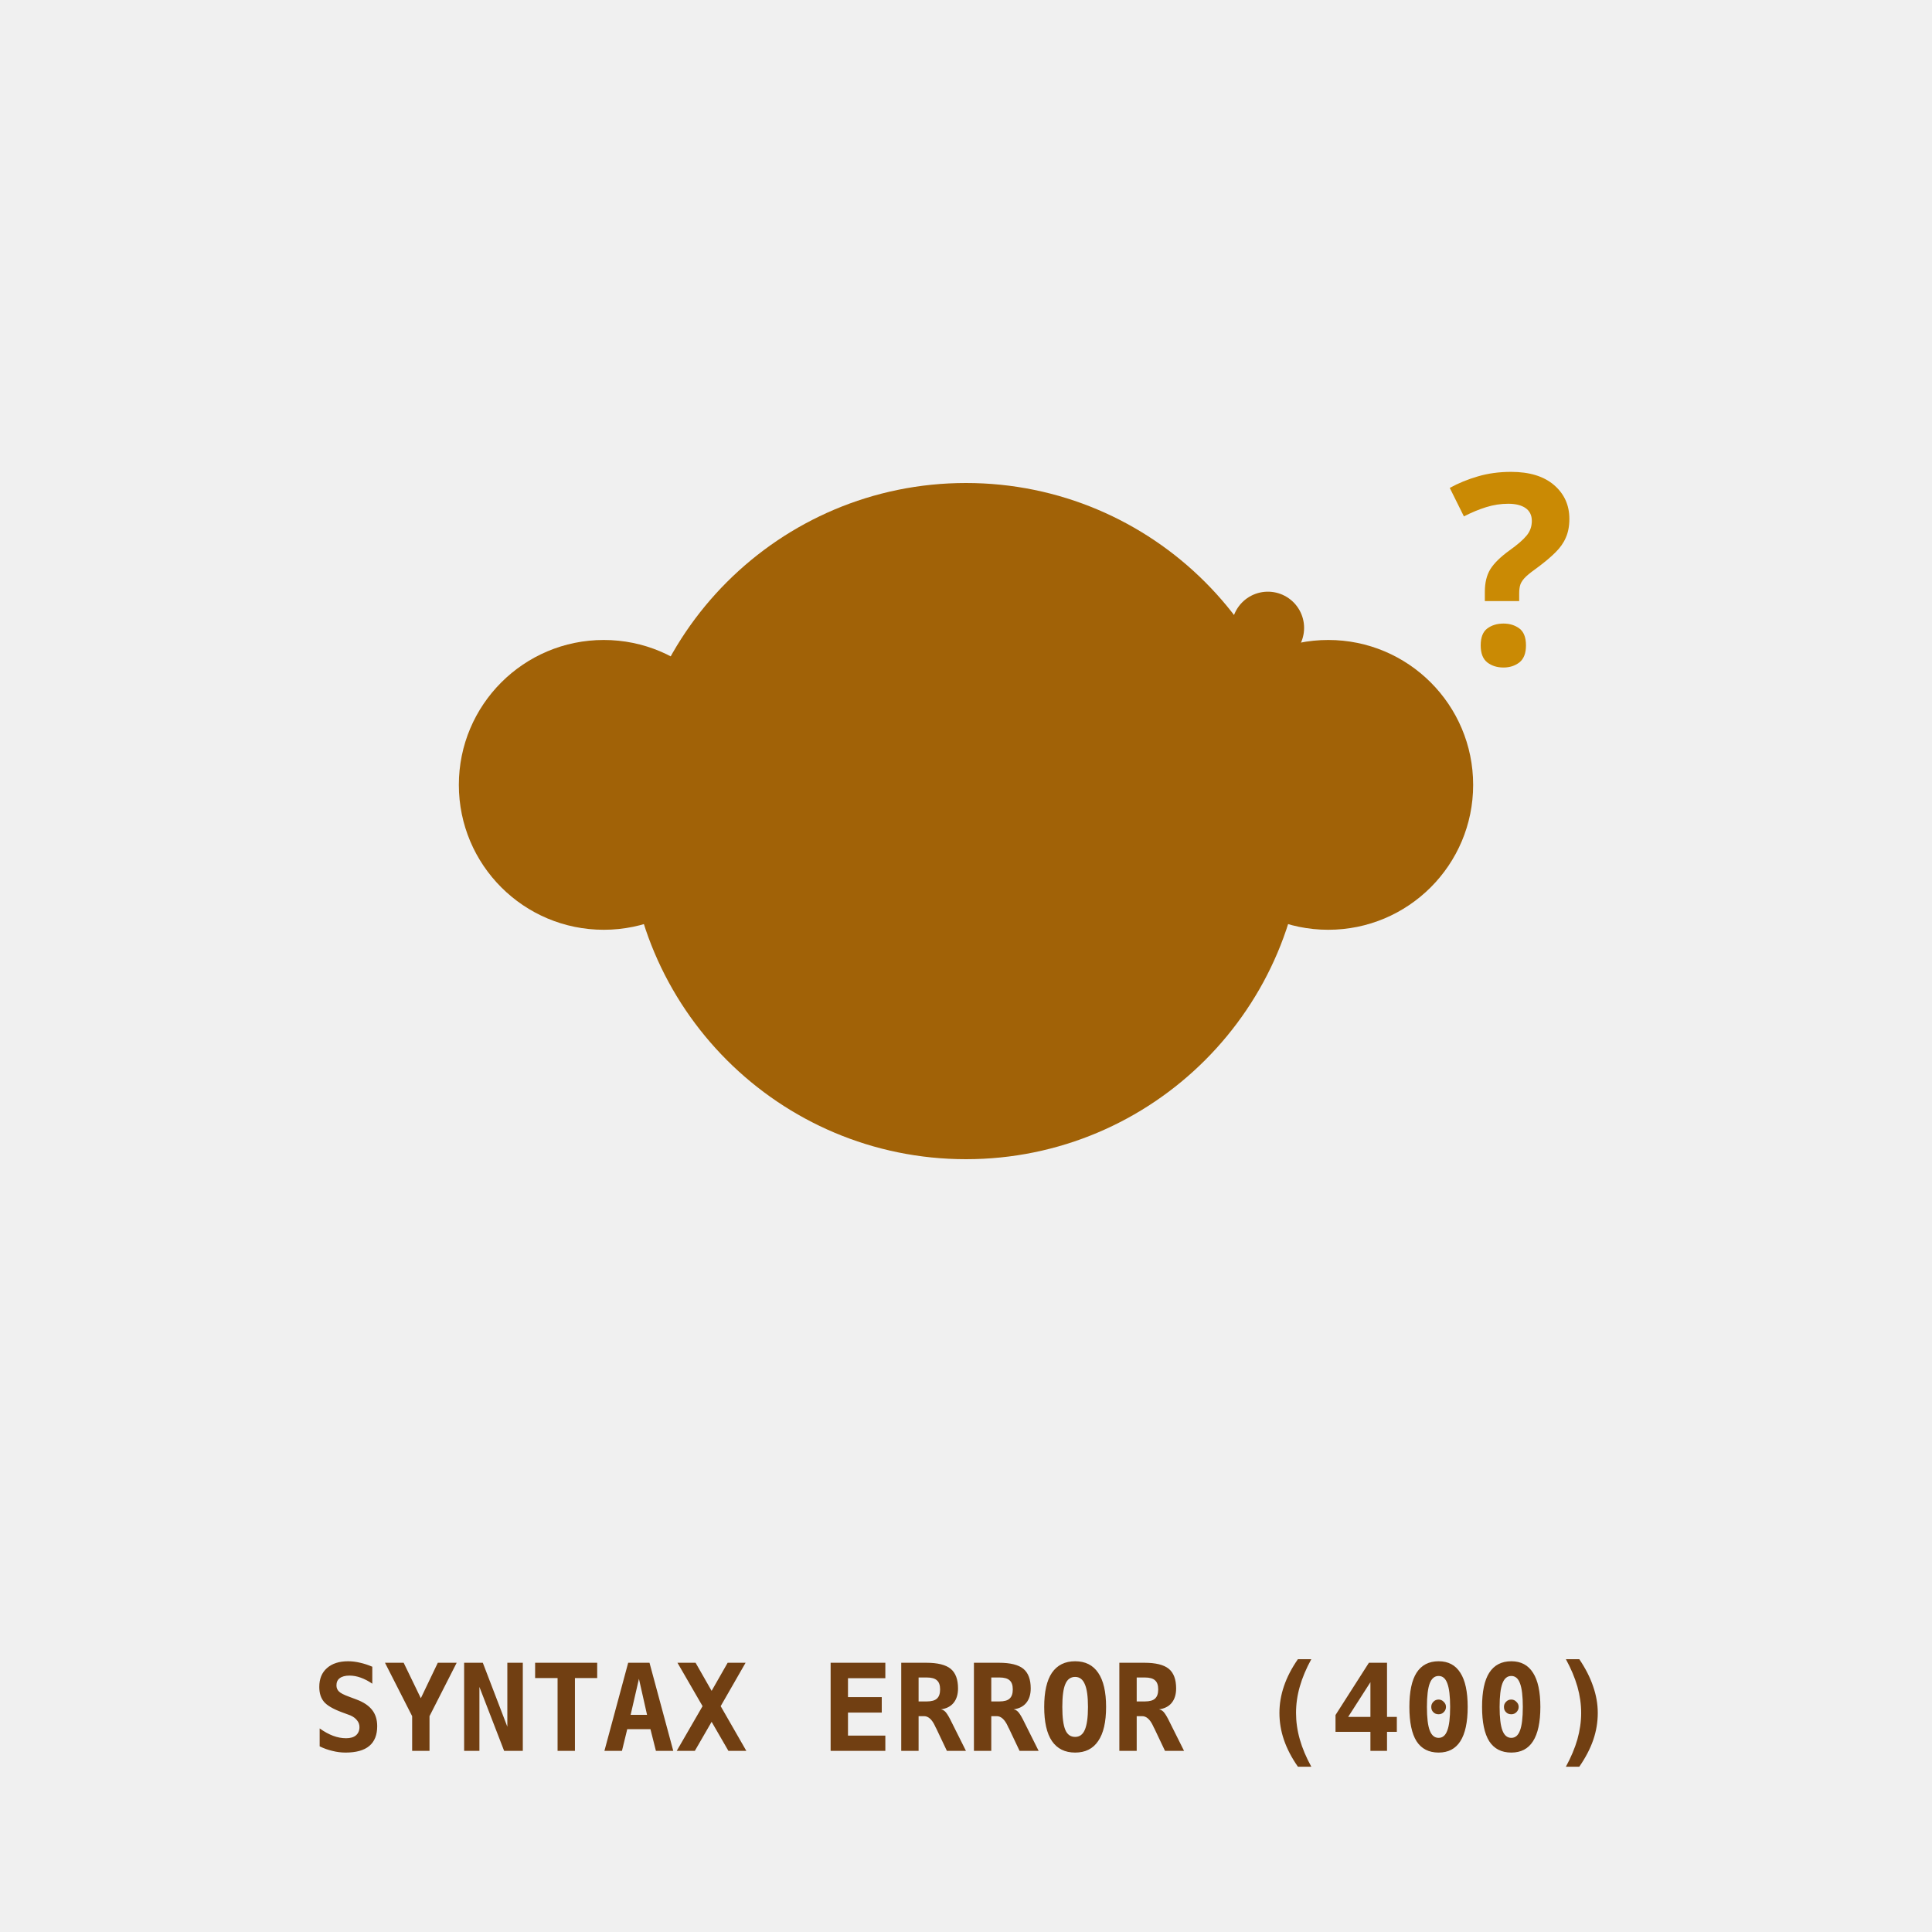
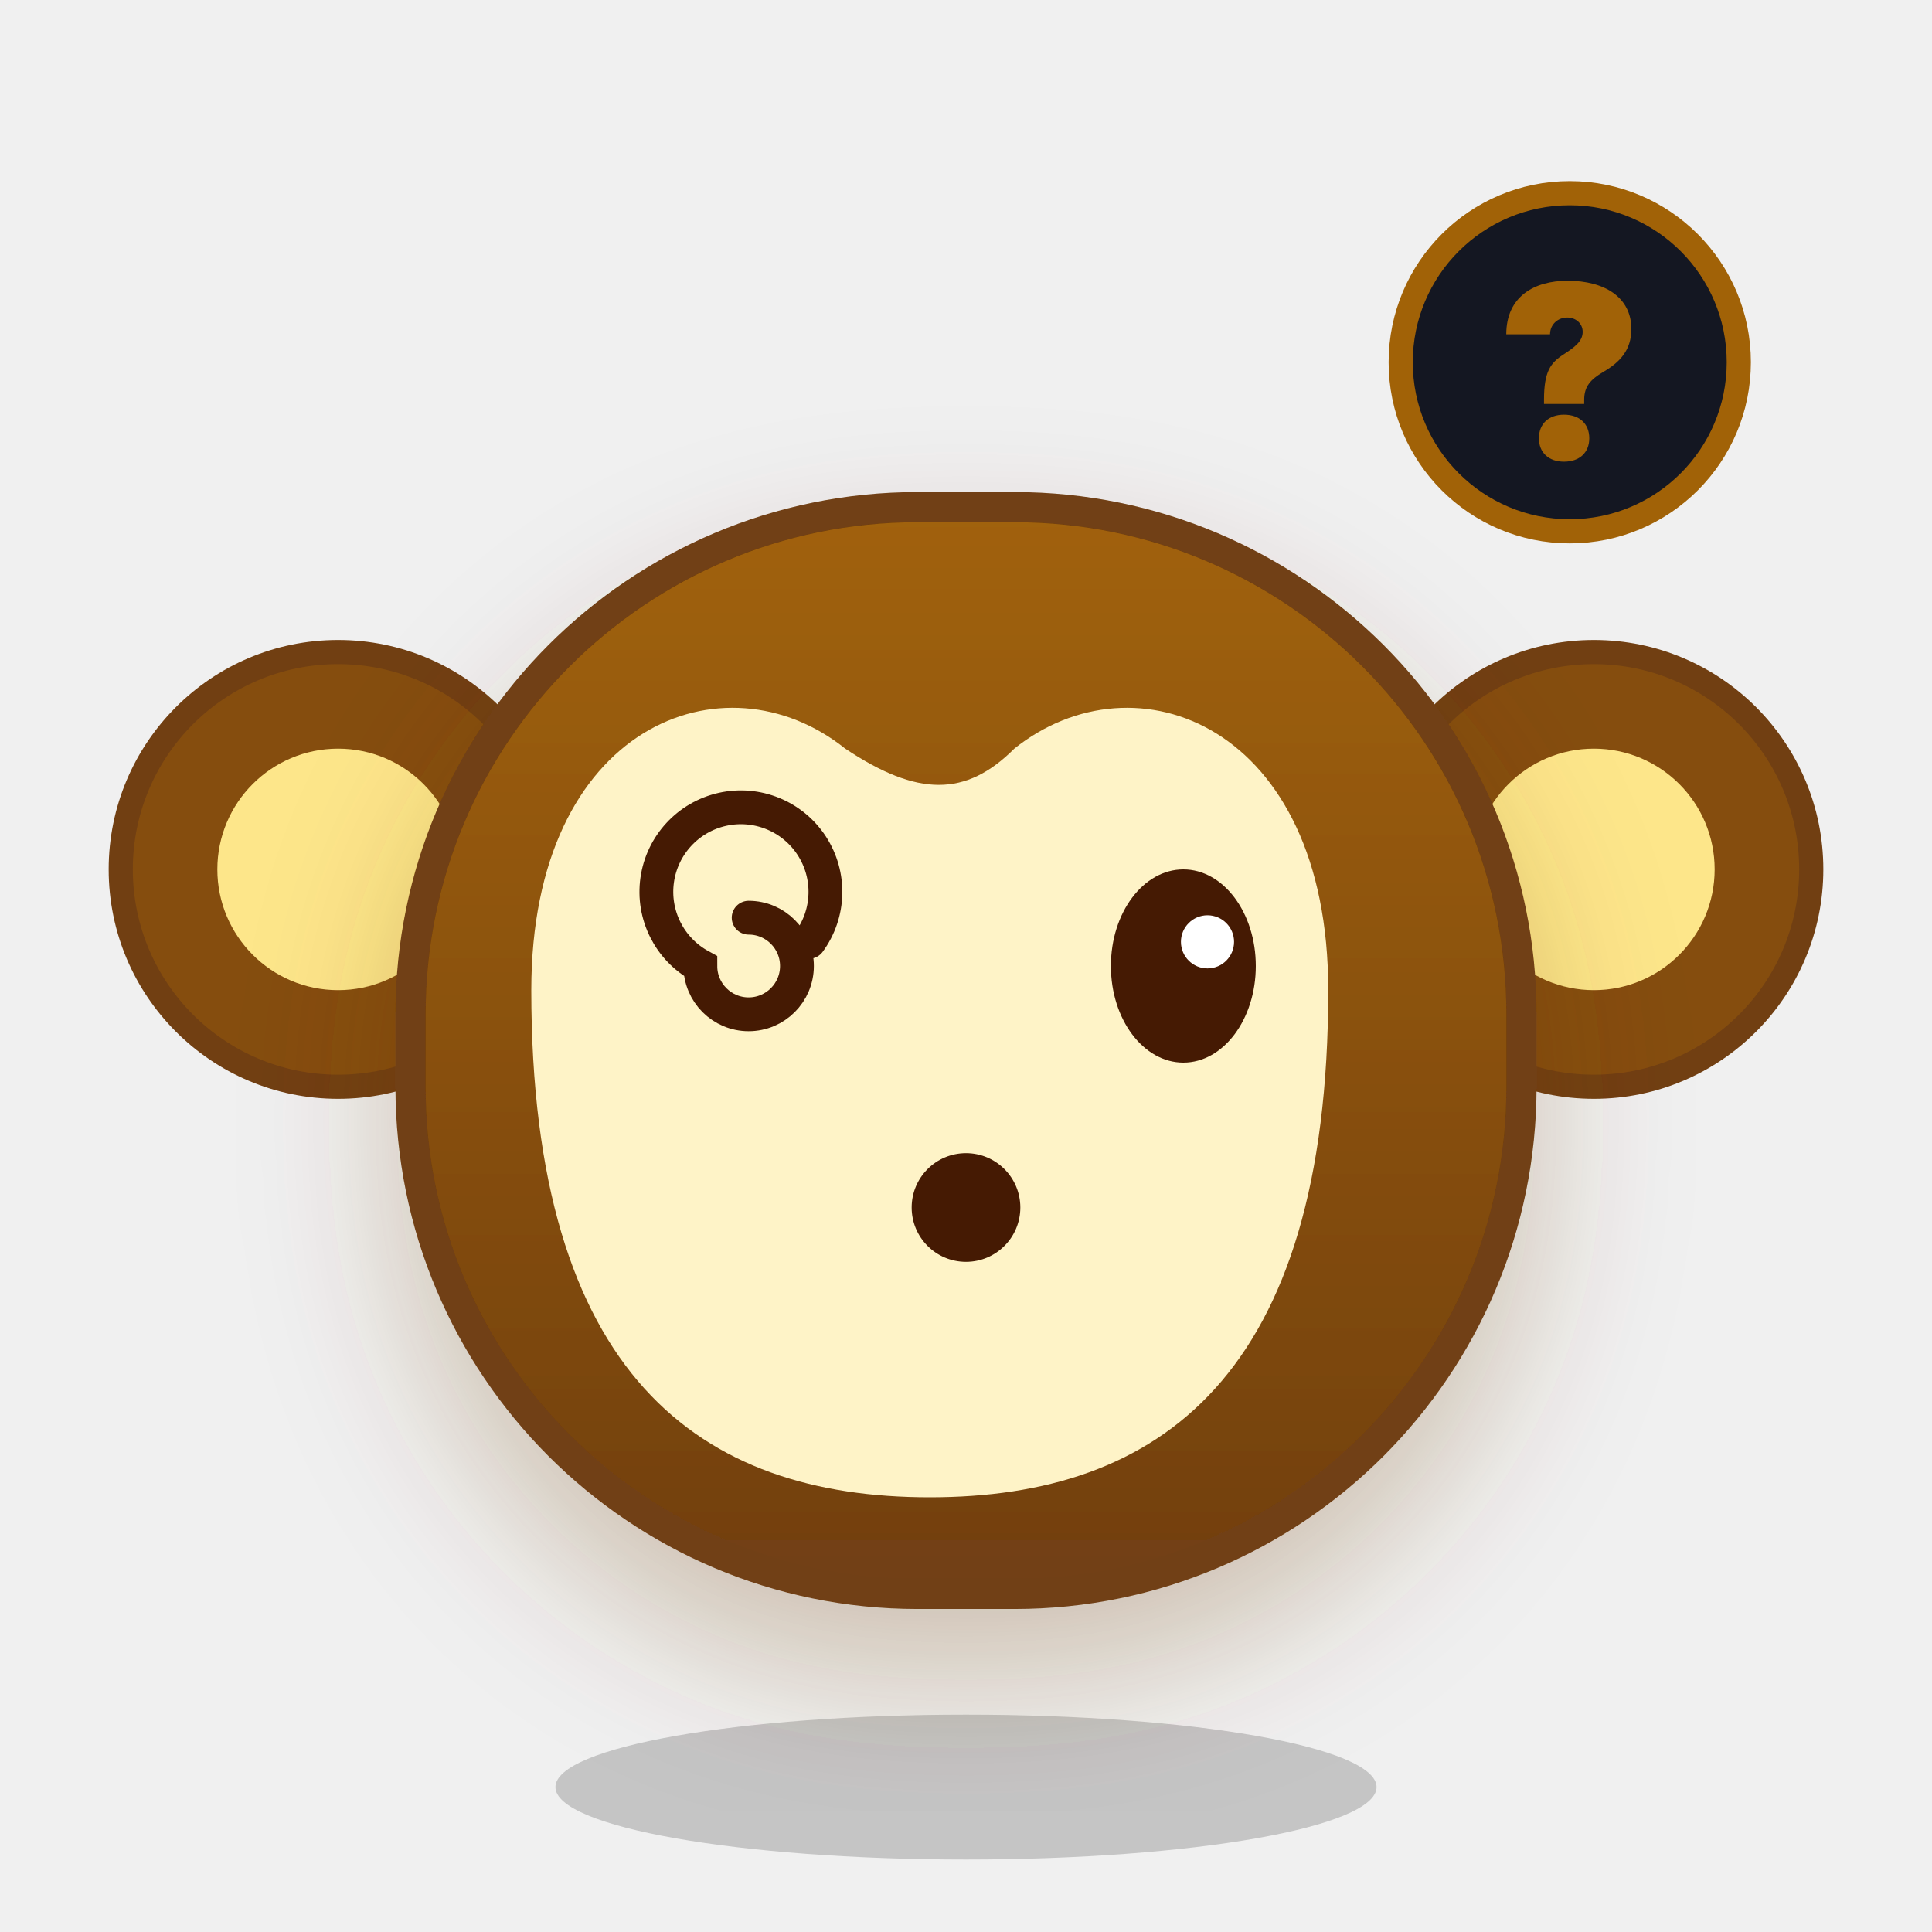
<svg xmlns="http://www.w3.org/2000/svg" viewBox="0 0 160 160" width="100%" height="100%">
-   <circle cx="50" cy="65" r="12" fill="#a16207" />
-   <circle cx="110" cy="65" r="12" fill="#a16207" />
-   <circle cx="80" cy="68" r="28" fill="#a16207" />
-   <line x1="95" y1="75" x2="105" y2="52" stroke="#a16207" stroke-width="6" stroke-linecap="round" />
-   <text x="120" y="55" font-family="sans-serif" font-size="22" font-weight="900" fill="#ca8a04">?</text>
-   <text x="80" y="145" font-family="monospace" font-size="10" font-weight="bold" fill="#713f12" text-anchor="middle">SYNTAX ERROR (400)</text>
+   <defs>
+     <linearGradient id="monkey-grad" x1="0%" y1="0%" x2="0%" y2="100%">
+       <stop offset="0%" stop-color="#a16207" />
+       <stop offset="100%" stop-color="#713f12" />
+     </linearGradient>
+     <filter id="monkey-glow" x="-20%" y="-20%" width="140%" height="140%">
+       <feDropShadow dx="0" dy="6" stdDeviation="6" flood-color="#713f12" flood-opacity="0.25" />
+     </filter>
+   </defs>
+   <style>
+     @keyframes tiltMonkey {
+       0%, 100% { transform: rotate(0deg); }
+       50% { transform: rotate(-15deg); }
+     }
+     @keyframes qmarkBob {
+       0%, 100% { transform: translateY(0); }
+       50% { transform: translateY(-7px) rotate(4deg); }
+     }
+     .head-tilt { animation: tiltMonkey 2.6s ease-in-out infinite; transform-origin: 80px 145px; }
+     .qmark-box { animation: qmarkBob 2s ease-in-out infinite; transform-origin: 130px 30px; }
+   </style>
+   <ellipse cx="80" cy="148" rx="34" ry="6" fill="#000000" opacity="0.18" />
+   <g class="qmark-box">
+     <ellipse cx="130" cy="30" rx="14" ry="14" fill="#141722" stroke="#a16207" stroke-width="2" />
+     <text x="130" y="38" font-family="-apple-system, sans-serif" font-size="20" font-weight="900" fill="#a16207" text-anchor="middle">?</text>
+   </g>
+   <g class="head-tilt">
+     <circle cx="28" cy="72" r="18" fill="#854d0e" stroke="#713f12" stroke-width="2" />
+     <circle cx="28" cy="72" r="10" fill="#fde68a" />
+     <circle cx="132" cy="72" r="18" fill="#854d0e" stroke="#713f12" stroke-width="2" />
+     <circle cx="132" cy="72" r="10" fill="#fde68a" />
+     <rect x="34" y="42" width="92" height="90" rx="42" fill="url(#monkey-grad)" stroke="#713f12" stroke-width="2.5" filter="url(#monkey-glow)" />
+     <path d="M 44 82 C 44 60 60 54 70 62 C 76 66 80 66 84 62 C 94 54 110 60 110 82 C 110 114 96 124 77 124 C 58 124 44 114 44 82 Z" fill="#fef3c7" />
+     <path d="M 62 76 A 4 4 0 1 1 58 80 A 7 7 0 1 1 67 78" fill="none" stroke="#451a03" stroke-width="2.8" stroke-linecap="round" />
+     <ellipse cx="98" cy="80" rx="6" ry="8" fill="#451a03" />
+     <circle cx="100" cy="78" r="2.2" fill="#ffffff" />
+     <circle cx="80" cy="100" r="4.5" fill="#451a03" />
+   </g>
</svg>
